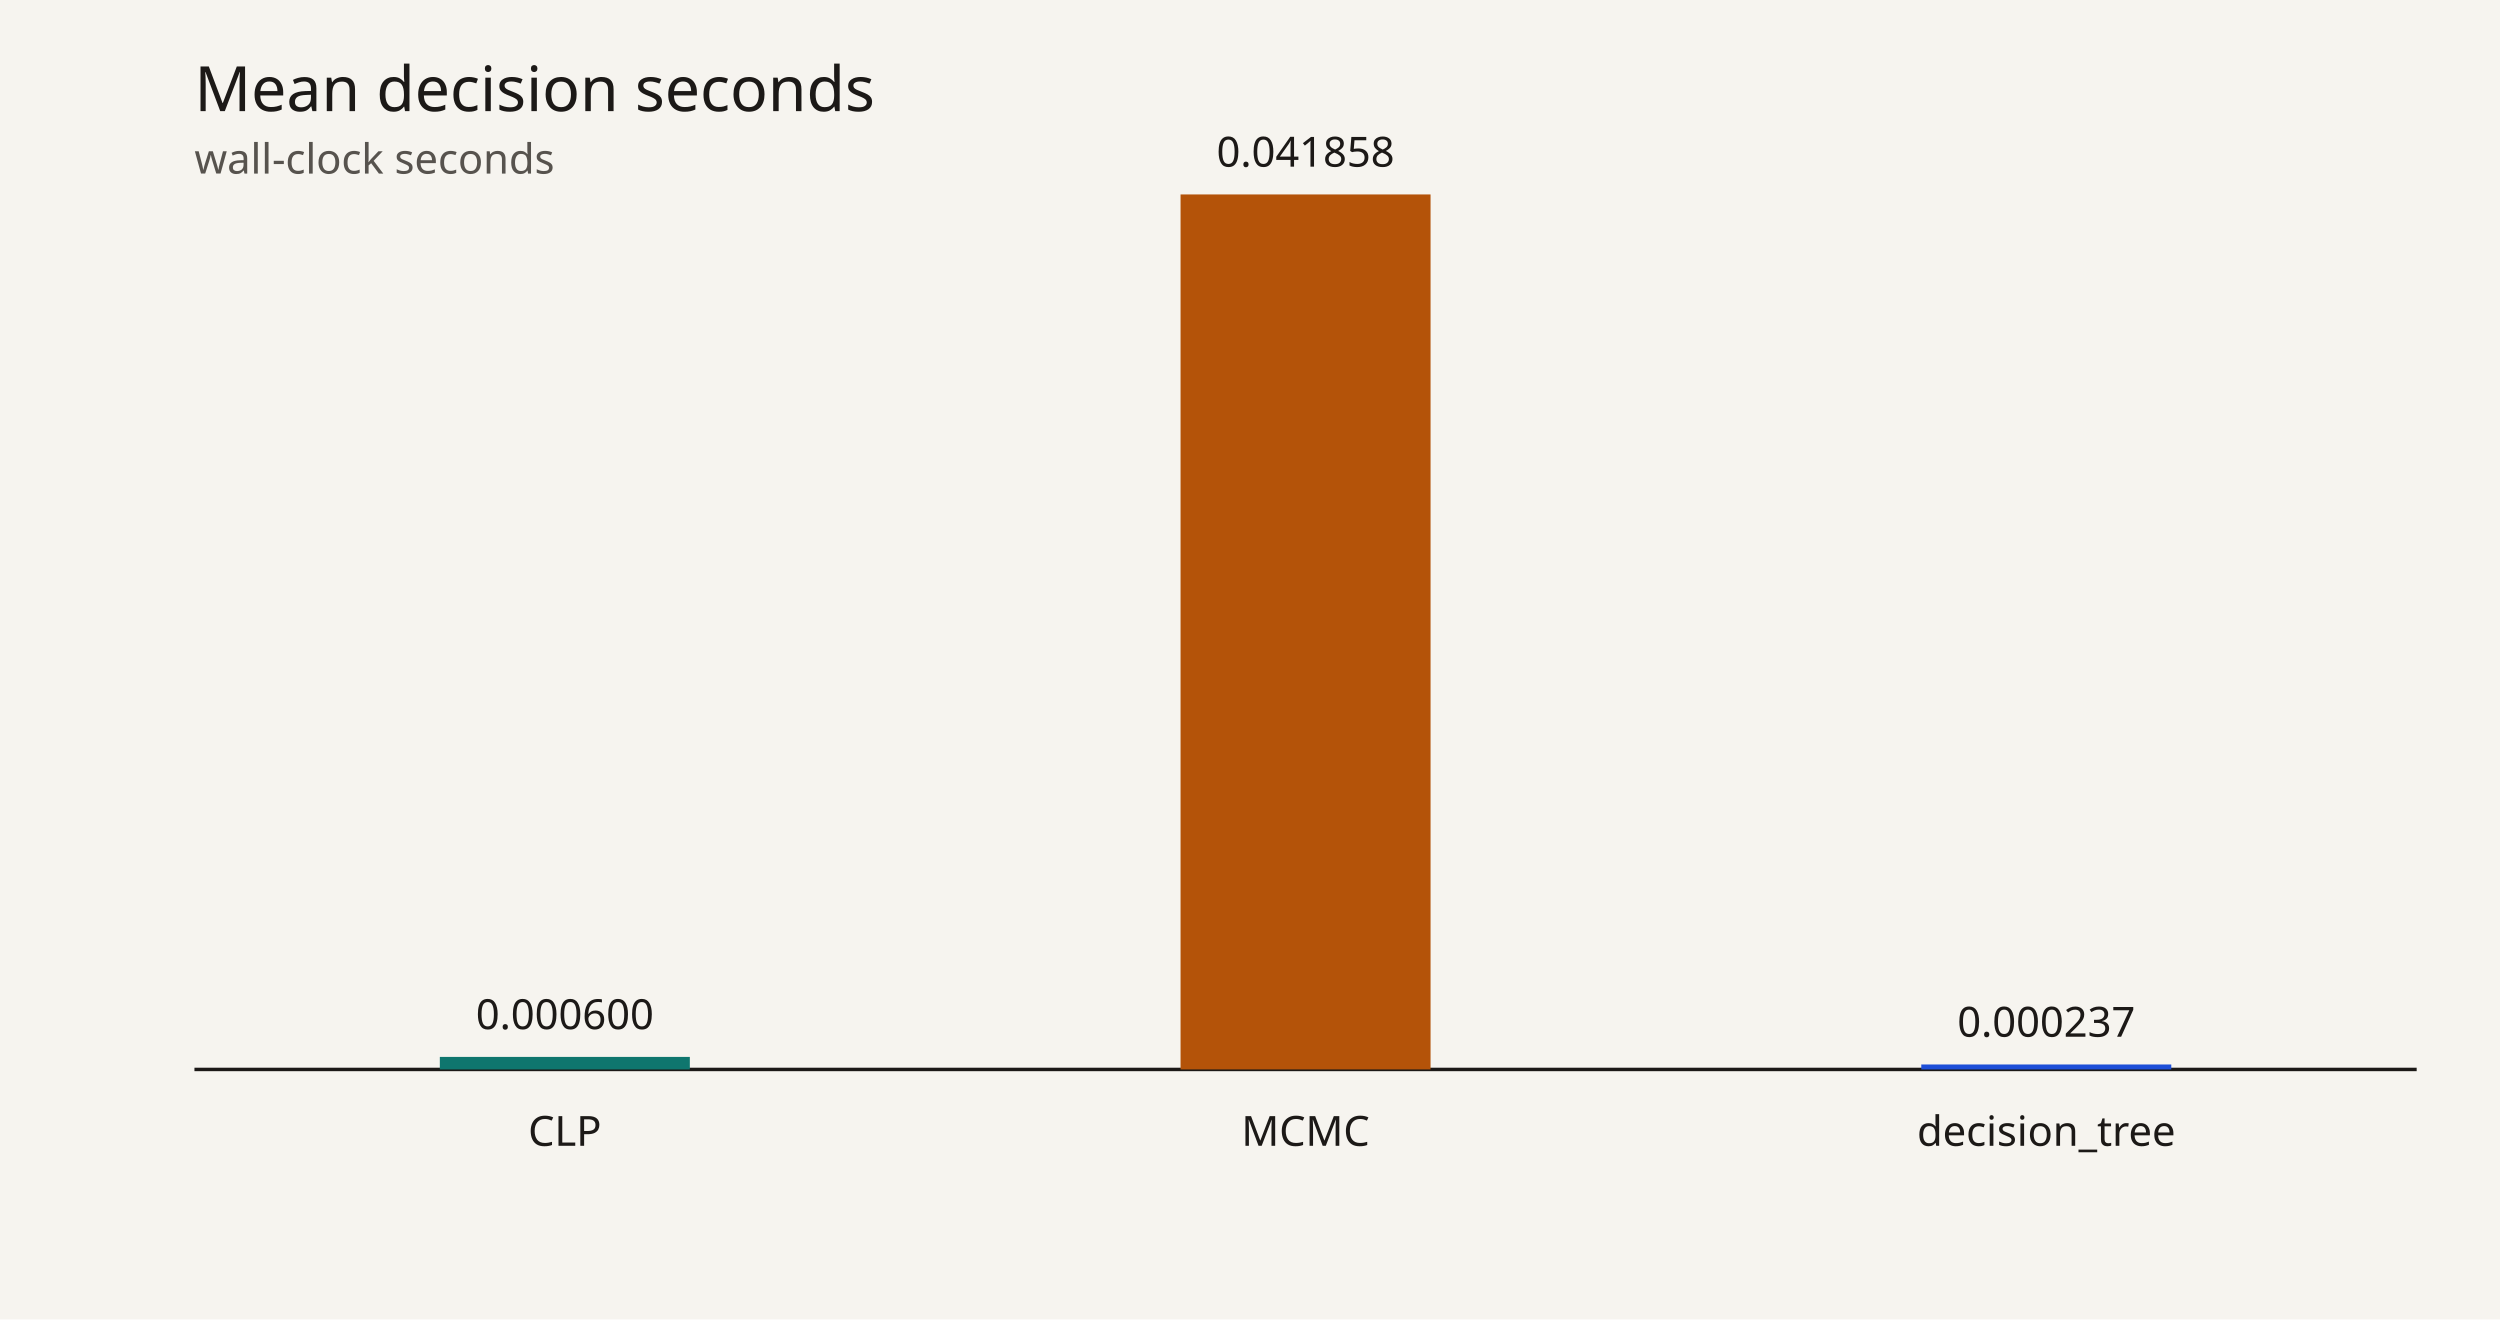
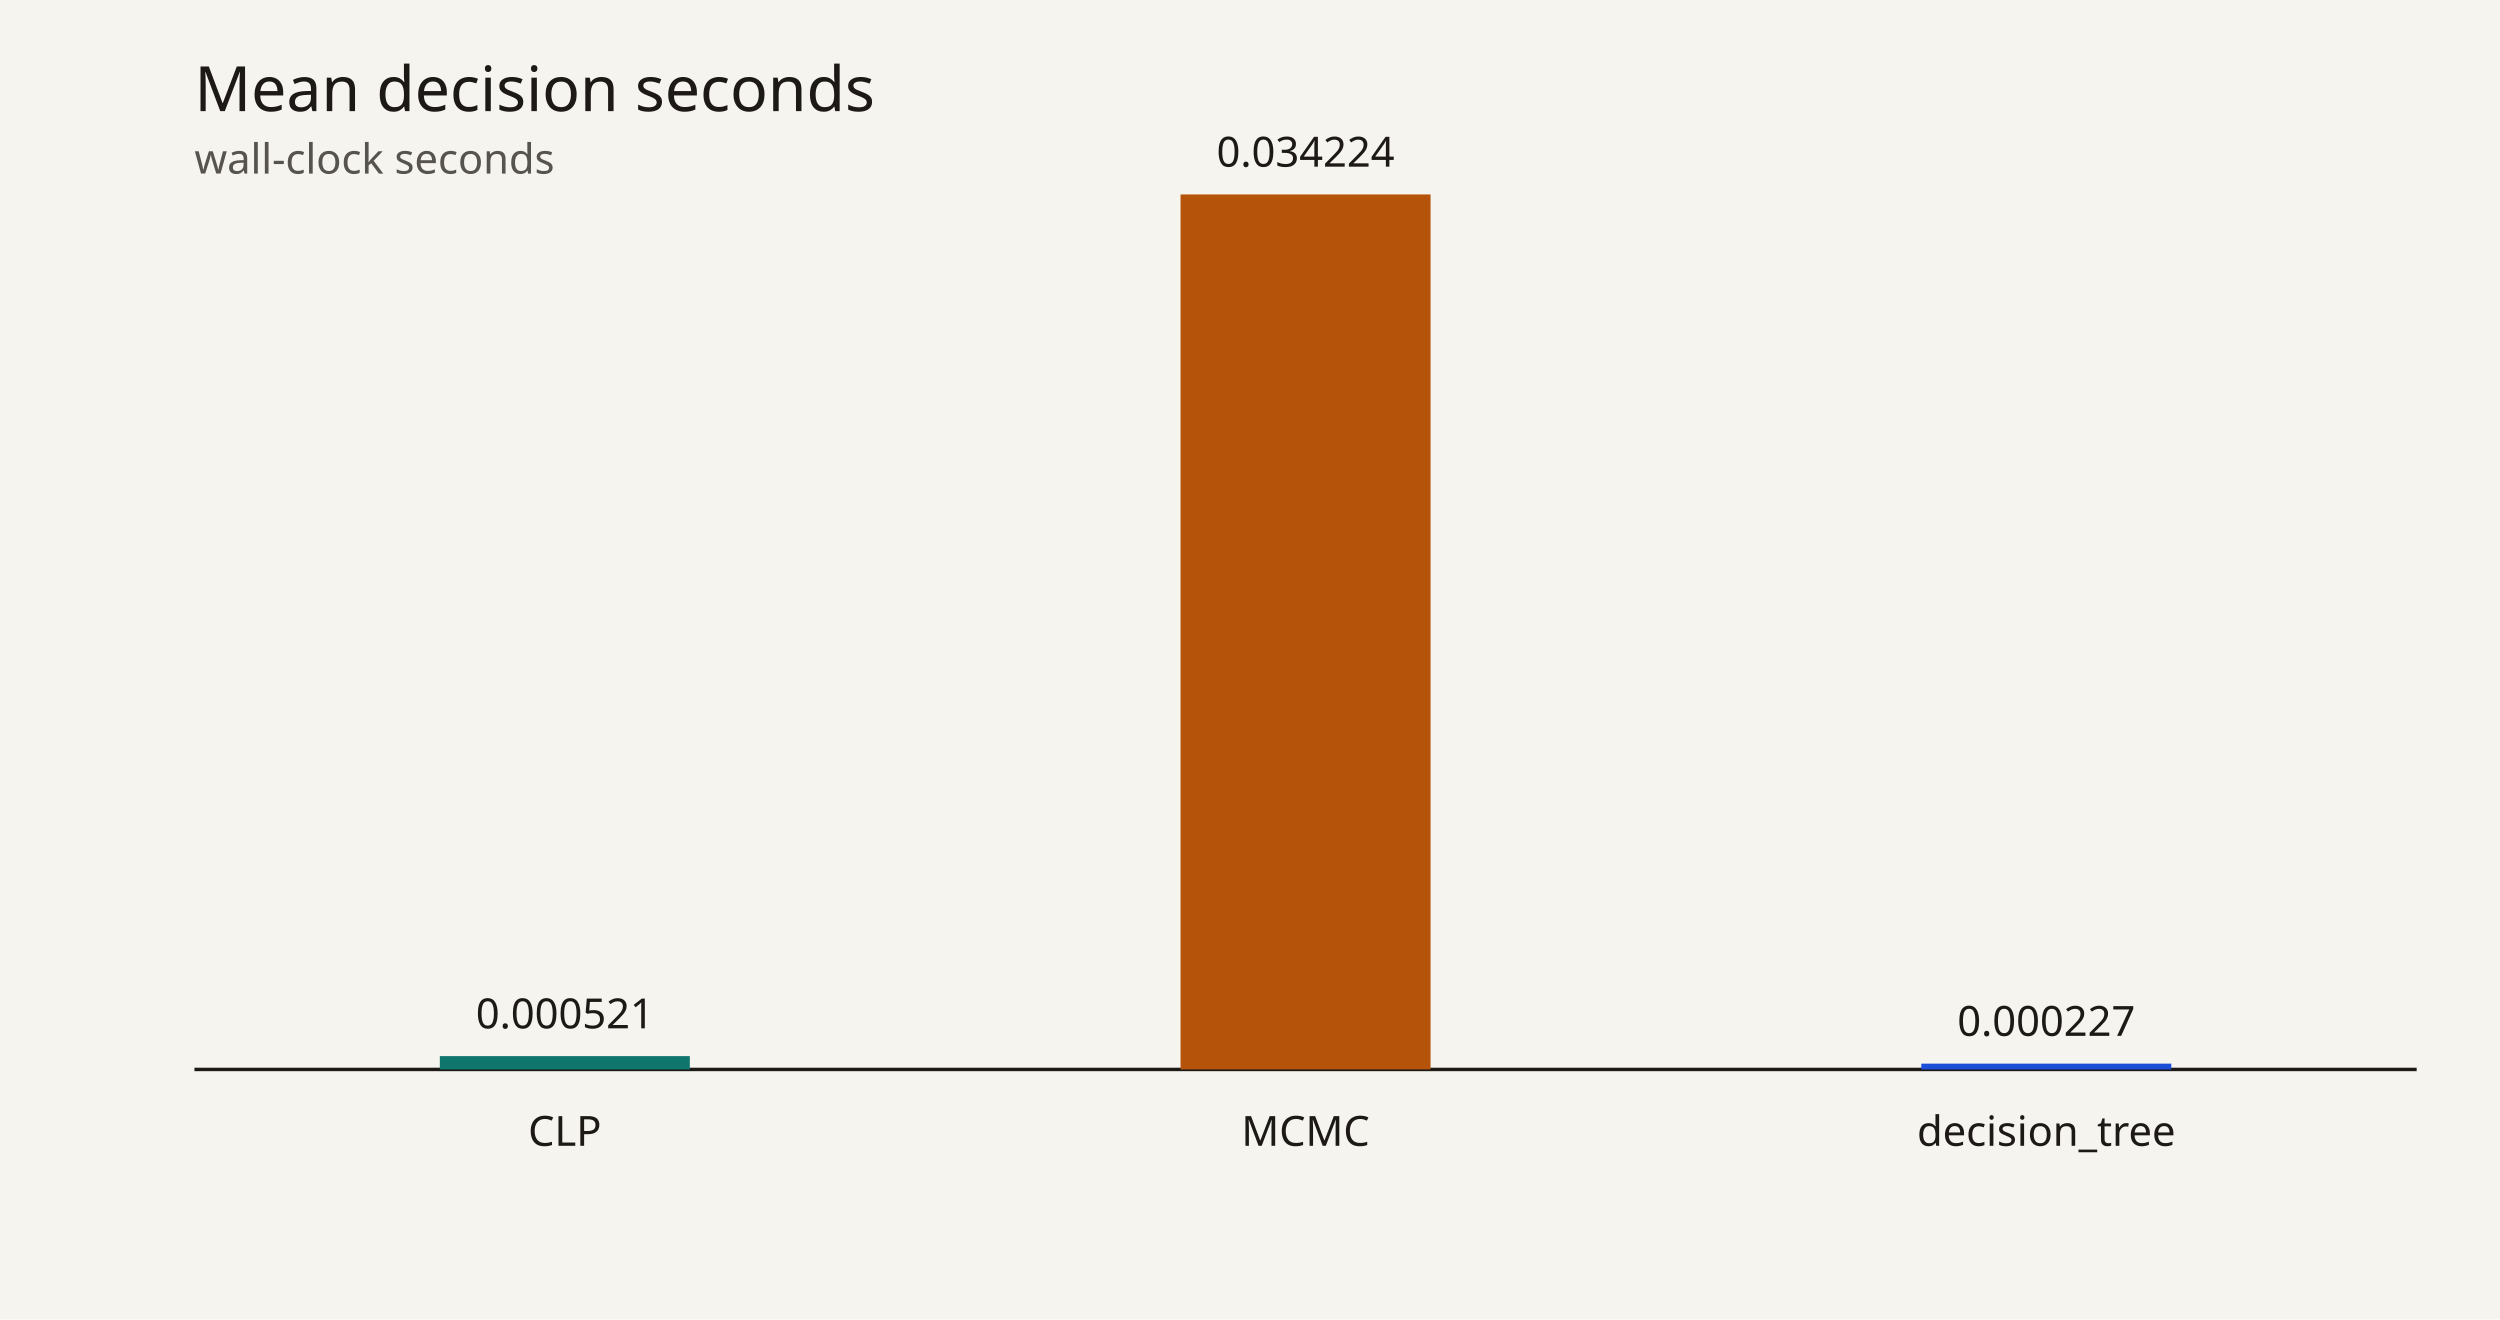
<svg xmlns="http://www.w3.org/2000/svg" width="720" height="380" viewBox="0 0 720 380">
  <rect width="100%" height="100%" fill="#f6f4ef" />
  <text x="56" y="32" font-family="sans-serif" font-size="18" fill="#1c1917">Mean decision seconds</text>
  <text x="56" y="50" font-family="sans-serif" font-size="12" fill="#57534e">wall-clock seconds</text>
  <line x1="56" y1="308" x2="696" y2="308" stroke="#1c1917" stroke-width="1" />
-   <rect x="126.67" y="304.39" width="72.00" height="3.61" fill="#0f766e" />
-   <text x="162.67" y="296.39" text-anchor="middle" font-family="sans-serif" font-size="12" fill="#1c1917">0.000600</text>
+   <rect x="126.67" y="304.16" width="72.00" height="3.84" fill="#0f766e" />
+   <text x="162.67" y="296.16" text-anchor="middle" font-family="sans-serif" font-size="12" fill="#1c1917">0.000521</text>
  <text x="162.67" y="330.00" text-anchor="middle" font-family="sans-serif" font-size="12" fill="#1c1917">CLP</text>
  <rect x="340.00" y="56.00" width="72.00" height="252.00" fill="#b45309" />
-   <text x="376.00" y="48.00" text-anchor="middle" font-family="sans-serif" font-size="12" fill="#1c1917">0.041858</text>
+   <text x="376.00" y="48.00" text-anchor="middle" font-family="sans-serif" font-size="12" fill="#1c1917">0.034224</text>
  <text x="376.00" y="330.00" text-anchor="middle" font-family="sans-serif" font-size="12" fill="#1c1917">MCMC</text>
-   <rect x="553.33" y="306.57" width="72.00" height="1.43" fill="#1d4ed8" />
-   <text x="589.33" y="298.57" text-anchor="middle" font-family="sans-serif" font-size="12" fill="#1c1917">0.000237</text>
+   <rect x="553.33" y="306.33" width="72.00" height="1.67" fill="#1d4ed8" />
+   <text x="589.33" y="298.33" text-anchor="middle" font-family="sans-serif" font-size="12" fill="#1c1917">0.000227</text>
  <text x="589.33" y="330.00" text-anchor="middle" font-family="sans-serif" font-size="12" fill="#1c1917">decision_tree</text>
</svg>
